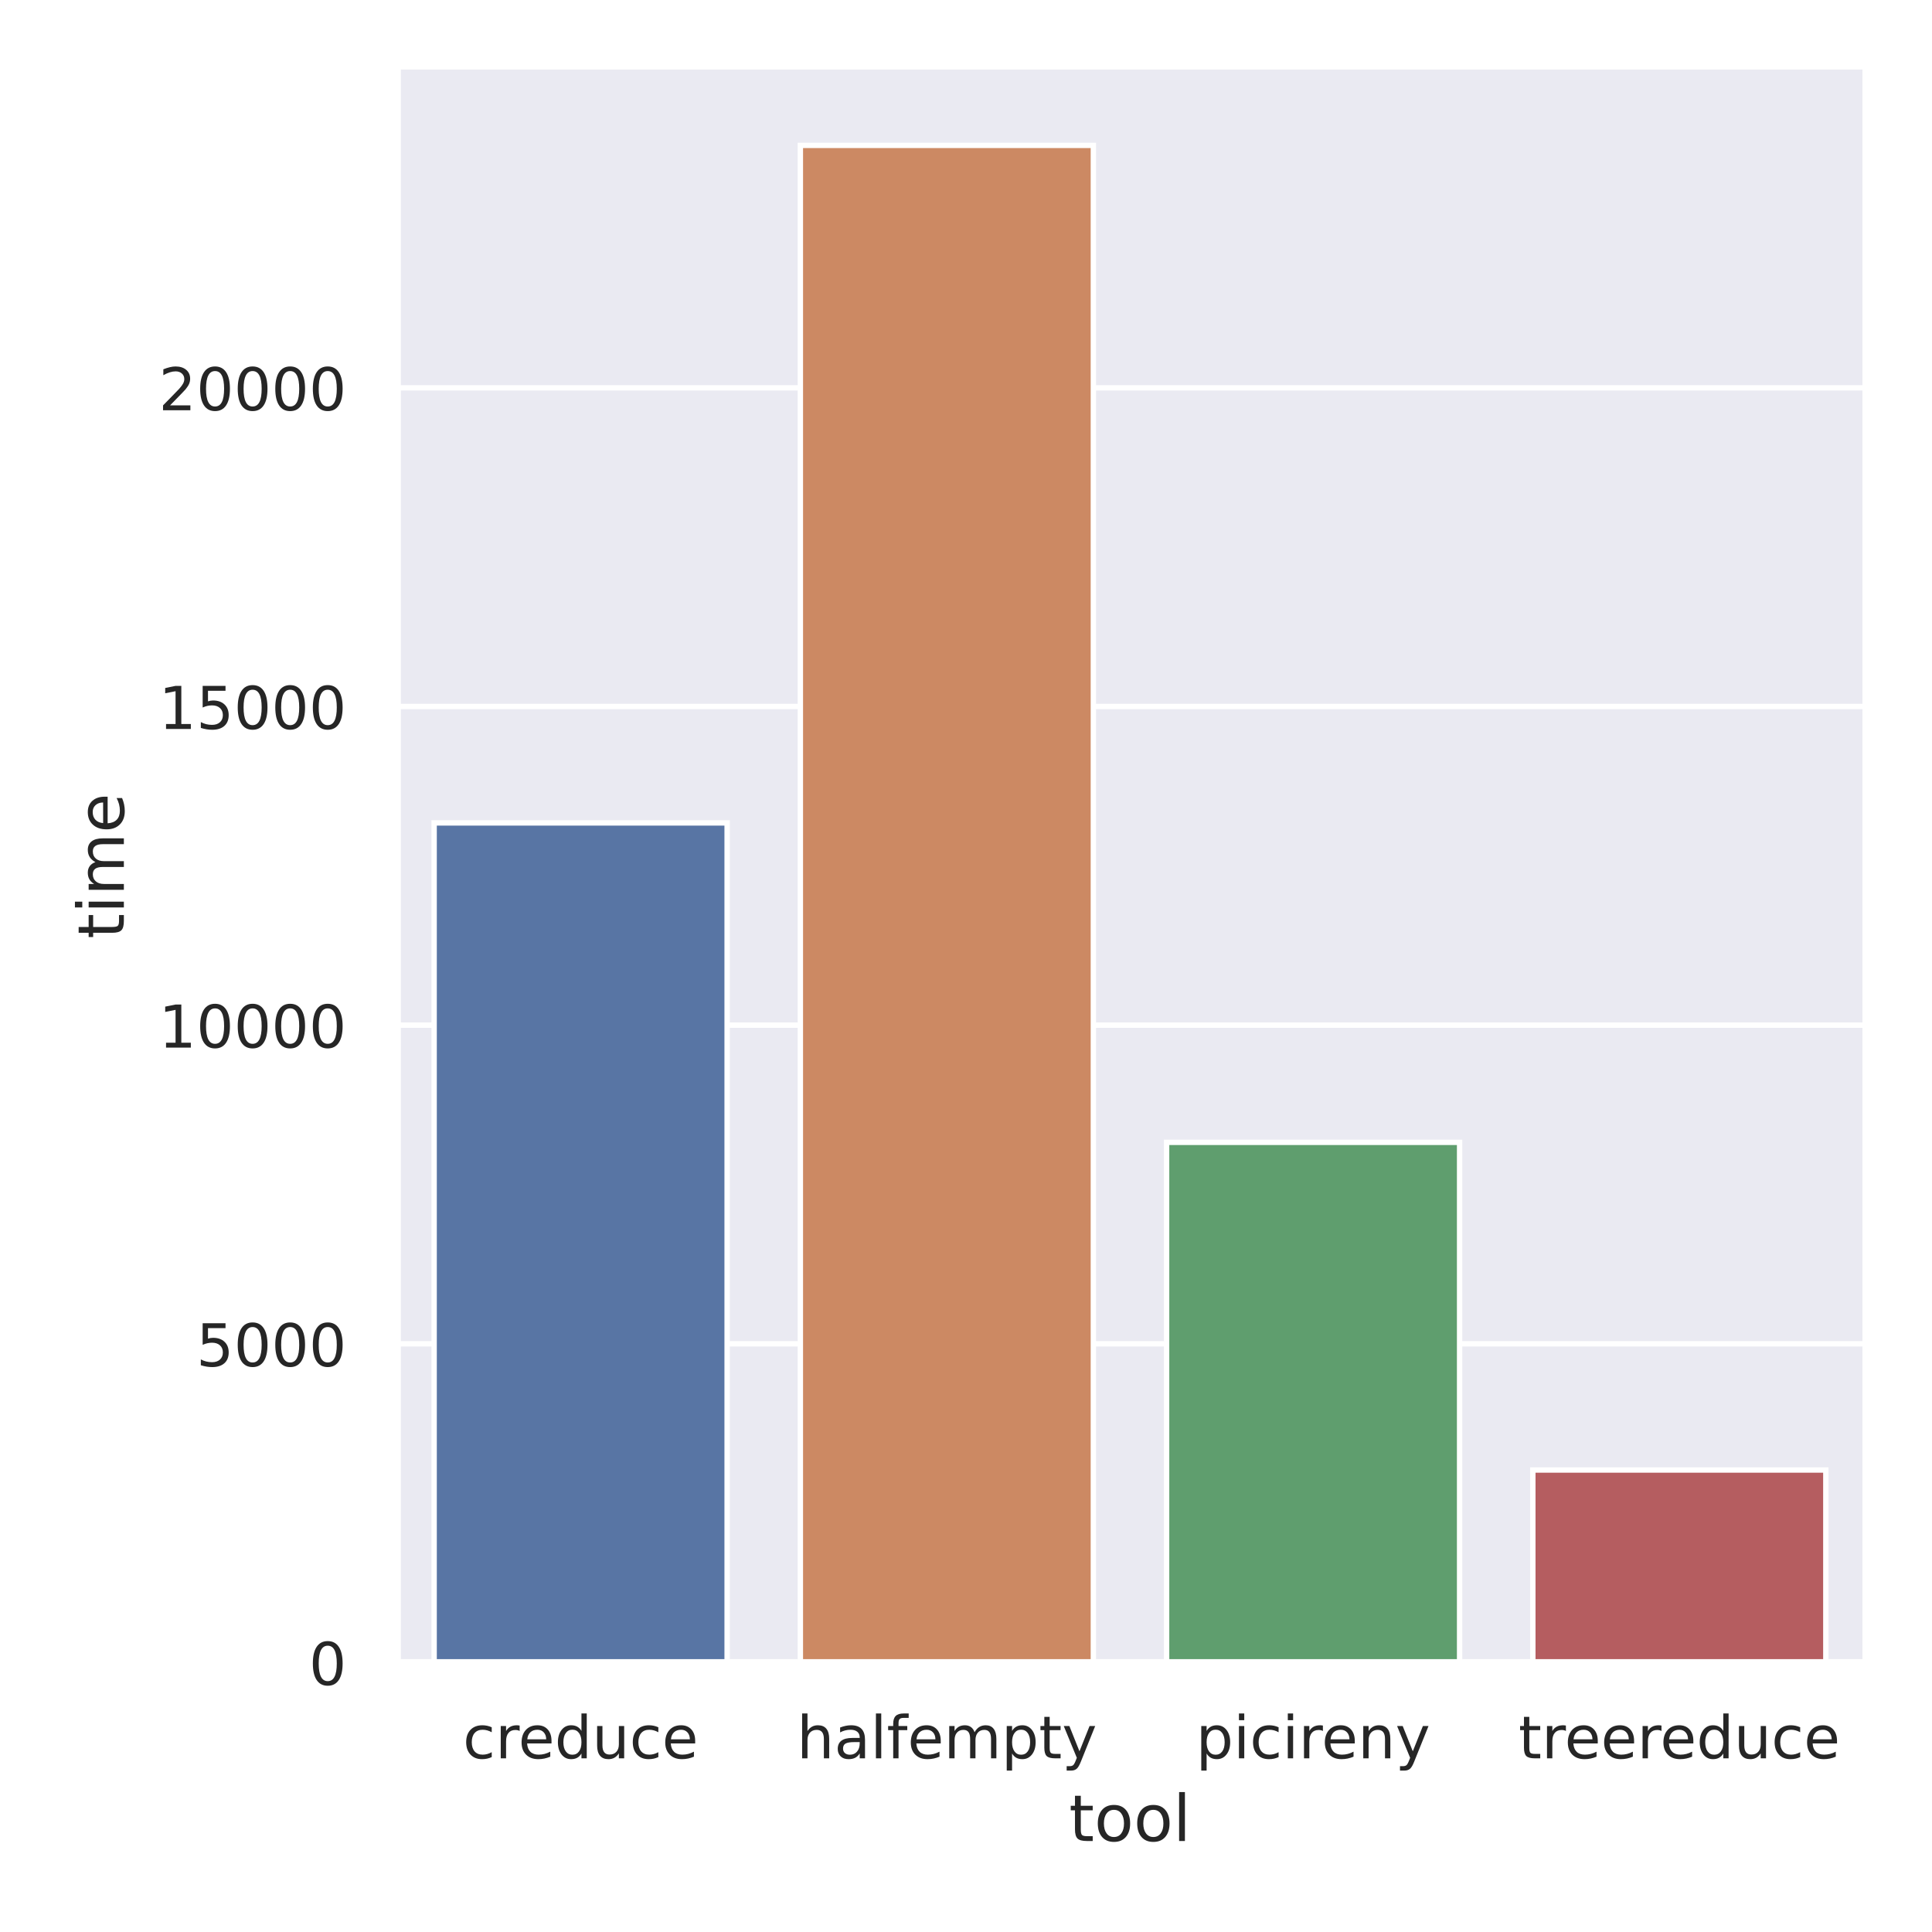
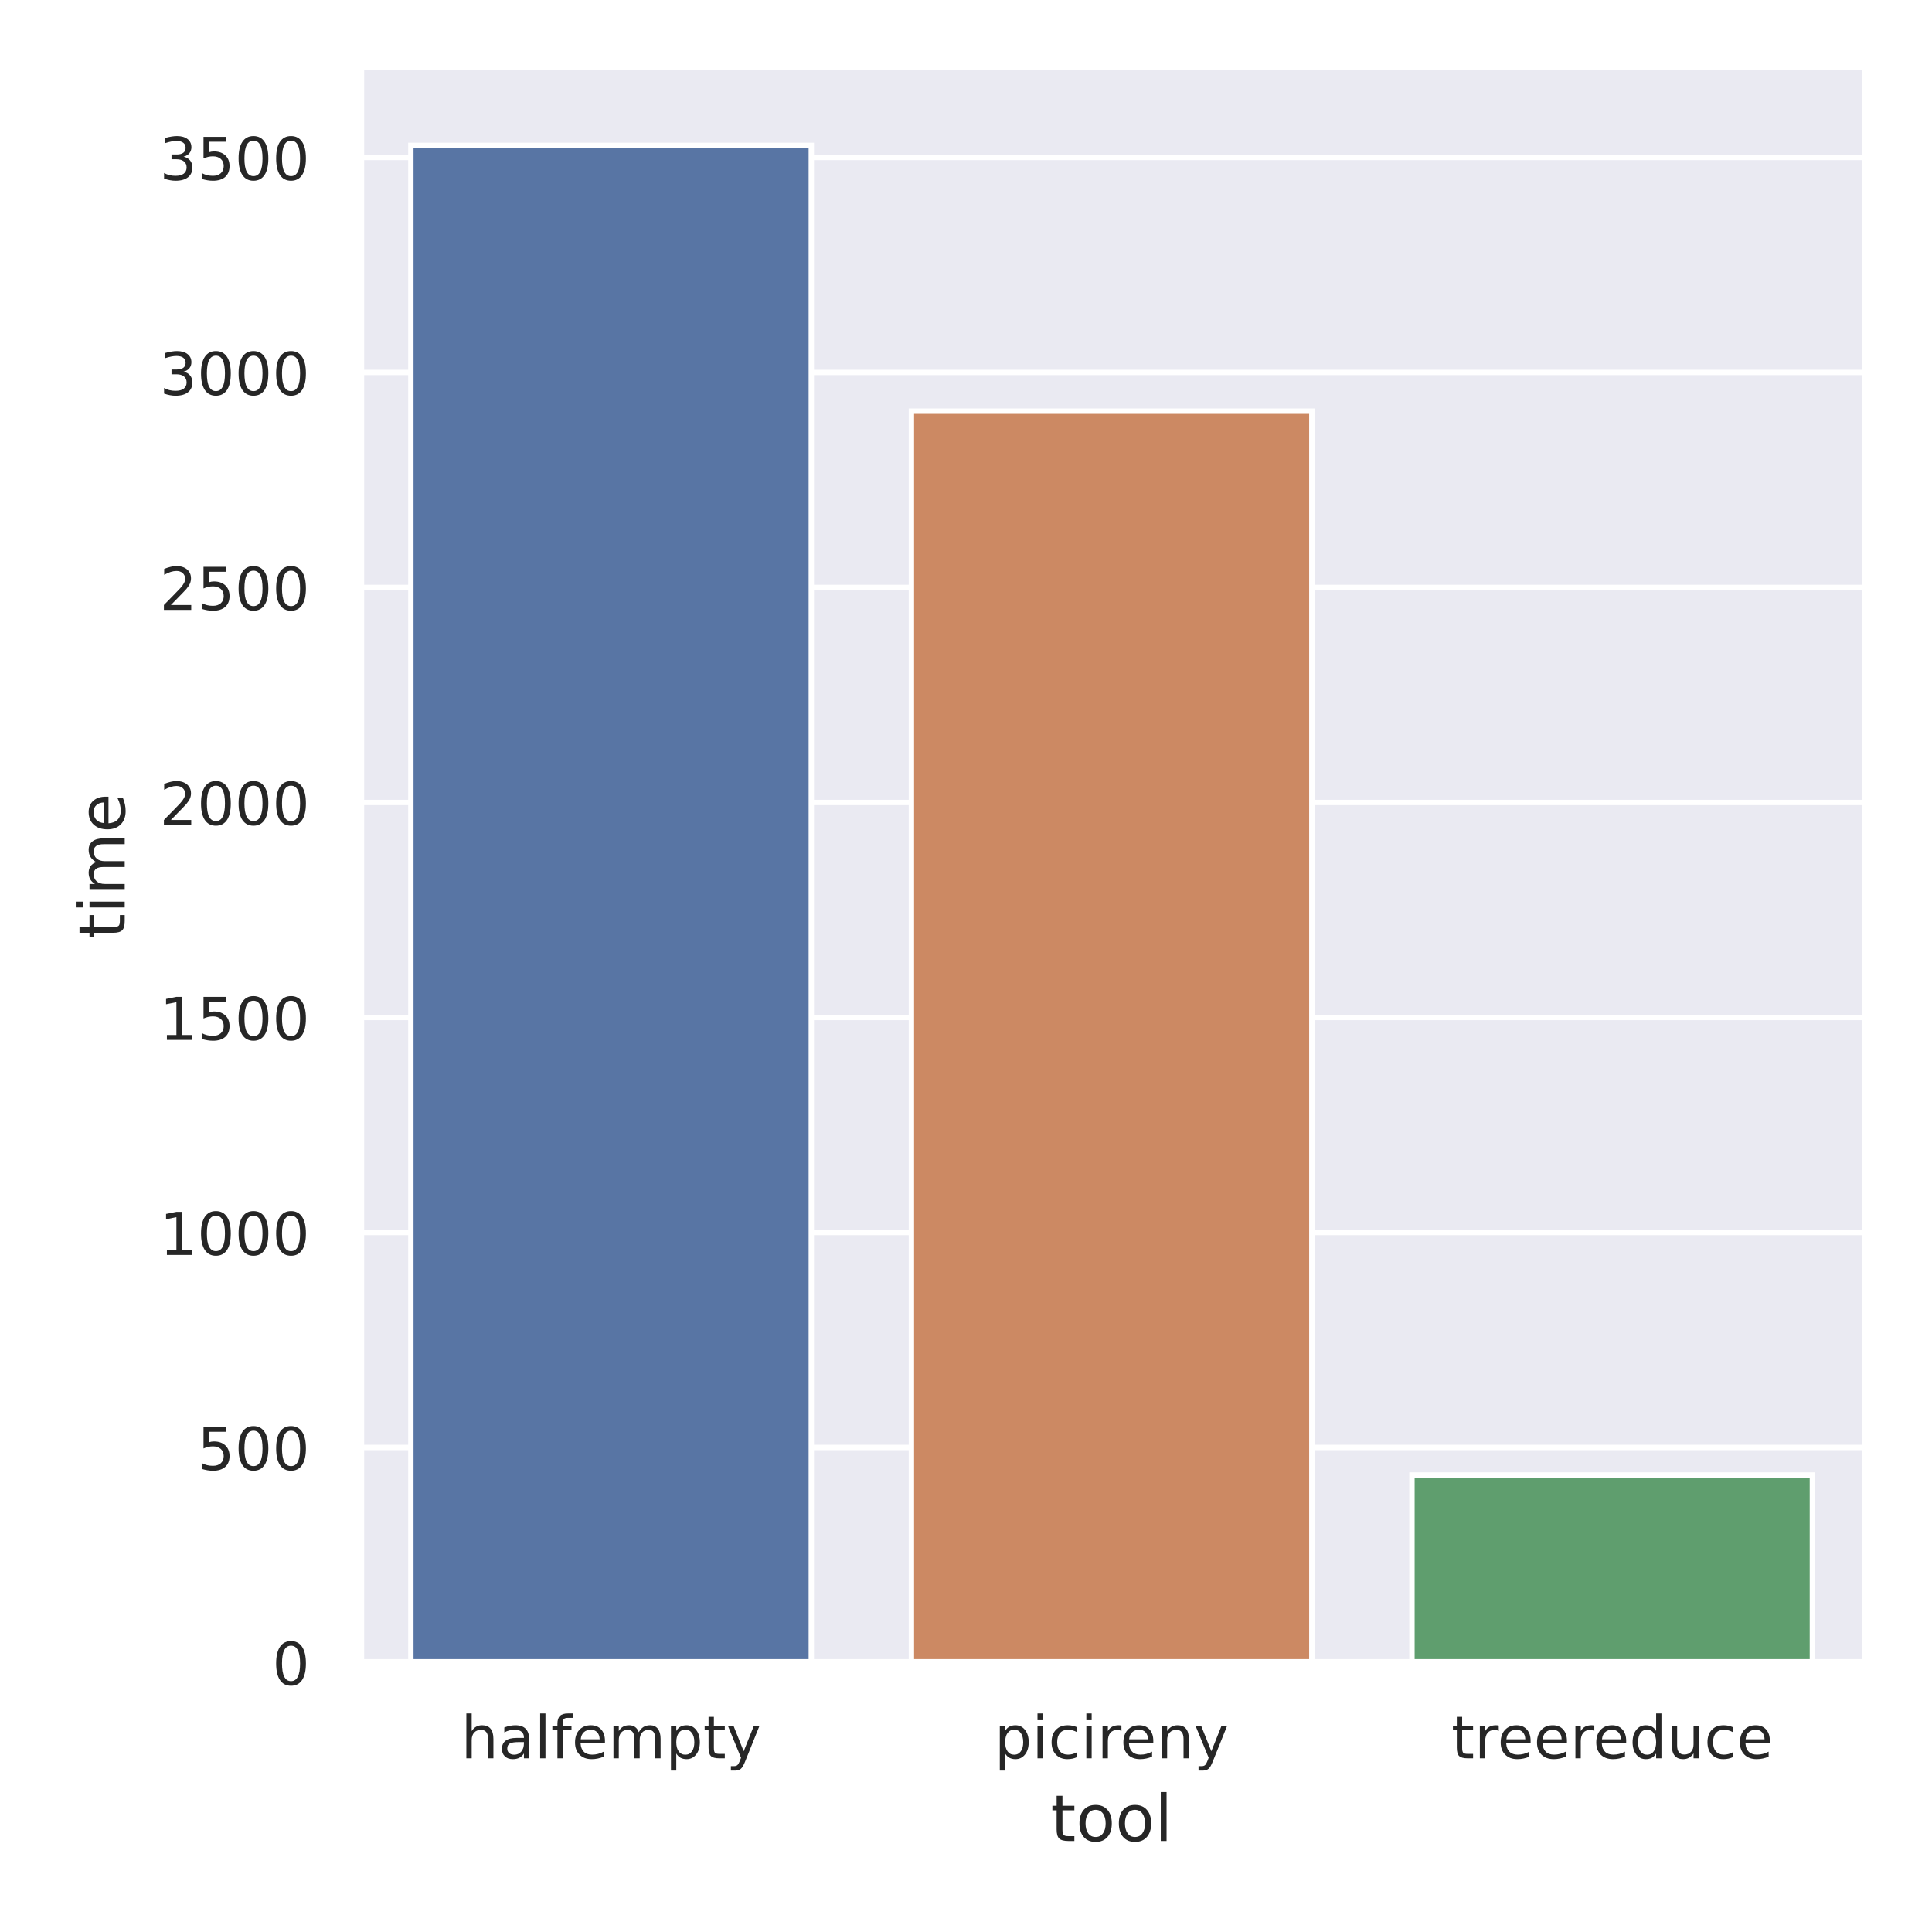
<svg xmlns="http://www.w3.org/2000/svg" xmlns:xlink="http://www.w3.org/1999/xlink" width="360pt" height="360pt" viewBox="0 0 360 360" version="1.1">
  <defs>
    <style type="text/css">*{stroke-linejoin: round; stroke-linecap: butt}</style>
  </defs>
  <g id="figure_1">
    <g id="patch_1">
      <path d="M 0 360  L 360 360  L 360 0  L 0 0  z " style="fill: #ffffff" />
    </g>
    <g id="axes_1">
      <g id="patch_2">
-         <path d="M 74.07 309.78  L 347.04 309.78  L 347.04 12.96  L 74.07 12.96  z " style="fill: #eaeaf2" />
+         <path d="M 67.23 309.78  L 347.04 309.78  L 347.04 12.96  L 67.23 12.96  z " style="fill: #eaeaf2" />
      </g>
      <g id="matplotlib.axis_1">
        <g id="xtick_1">
          <g id="text_1">
-             <g style="fill: #262626" transform="translate(86.26 327.6383) scale(0.11 -0.11)">
-               <defs>
-                 <path id="DejaVuSans-63" d="M 3122 3366  L 3122 2828  Q 2878 2963 2633 3030  Q 2388 3097 2138 3097  Q 1578 3097 1268 2742  Q 959 2388 959 1747  Q 959 1106 1268 751  Q 1578 397 2138 397  Q 2388 397 2633 464  Q 2878 531 3122 666  L 3122 134  Q 2881 22 2623 -34  Q 2366 -91 2075 -91  Q 1284 -91 818 406  Q 353 903 353 1747  Q 353 2603 823 3093  Q 1294 3584 2113 3584  Q 2378 3584 2631 3529  Q 2884 3475 3122 3366  z " transform="scale(0.015625)" />
-                 <path id="DejaVuSans-72" d="M 2631 2963  Q 2534 3019 2420 3045  Q 2306 3072 2169 3072  Q 1681 3072 1420 2755  Q 1159 2438 1159 1844  L 1159 0  L 581 0  L 581 3500  L 1159 3500  L 1159 2956  Q 1341 3275 1631 3429  Q 1922 3584 2338 3584  Q 2397 3584 2469 3576  Q 2541 3569 2628 3553  L 2631 2963  z " transform="scale(0.015625)" />
-                 <path id="DejaVuSans-65" d="M 3597 1894  L 3597 1613  L 953 1613  Q 991 1019 1311 708  Q 1631 397 2203 397  Q 2534 397 2845 478  Q 3156 559 3463 722  L 3463 178  Q 3153 47 2828 -22  Q 2503 -91 2169 -91  Q 1331 -91 842 396  Q 353 884 353 1716  Q 353 2575 817 3079  Q 1281 3584 2069 3584  Q 2775 3584 3186 3129  Q 3597 2675 3597 1894  z M 3022 2063  Q 3016 2534 2758 2815  Q 2500 3097 2075 3097  Q 1594 3097 1305 2825  Q 1016 2553 972 2059  L 3022 2063  z " transform="scale(0.015625)" />
-                 <path id="DejaVuSans-64" d="M 2906 2969  L 2906 4863  L 3481 4863  L 3481 0  L 2906 0  L 2906 525  Q 2725 213 2448 61  Q 2172 -91 1784 -91  Q 1150 -91 751 415  Q 353 922 353 1747  Q 353 2572 751 3078  Q 1150 3584 1784 3584  Q 2172 3584 2448 3432  Q 2725 3281 2906 2969  z M 947 1747  Q 947 1113 1208 752  Q 1469 391 1925 391  Q 2381 391 2643 752  Q 2906 1113 2906 1747  Q 2906 2381 2643 2742  Q 2381 3103 1925 3103  Q 1469 3103 1208 2742  Q 947 2381 947 1747  z " transform="scale(0.015625)" />
-                 <path id="DejaVuSans-75" d="M 544 1381  L 544 3500  L 1119 3500  L 1119 1403  Q 1119 906 1312 657  Q 1506 409 1894 409  Q 2359 409 2629 706  Q 2900 1003 2900 1516  L 2900 3500  L 3475 3500  L 3475 0  L 2900 0  L 2900 538  Q 2691 219 2414 64  Q 2138 -91 1772 -91  Q 1169 -91 856 284  Q 544 659 544 1381  z M 1991 3584  L 1991 3584  z " transform="scale(0.015625)" />
-               </defs>
-               <use xlink:href="#DejaVuSans-63" />
-               <use xlink:href="#DejaVuSans-72" x="54.98" />
-               <use xlink:href="#DejaVuSans-65" x="93.844" />
-               <use xlink:href="#DejaVuSans-64" x="155.367" />
-               <use xlink:href="#DejaVuSans-75" x="218.844" />
-               <use xlink:href="#DejaVuSans-63" x="282.223" />
-               <use xlink:href="#DejaVuSans-65" x="337.203" />
-             </g>
-           </g>
-         </g>
-         <g id="xtick_2">
-           <g id="text_2">
-             <g style="fill: #262626" transform="translate(148.4688 327.6383) scale(0.11 -0.11)">
+             <g style="fill: #262626" transform="translate(85.90008 327.6383) scale(0.11 -0.11)">
              <defs>
                <path id="DejaVuSans-68" d="M 3513 2113  L 3513 0  L 2938 0  L 2938 2094  Q 2938 2591 2744 2837  Q 2550 3084 2163 3084  Q 1697 3084 1428 2787  Q 1159 2491 1159 1978  L 1159 0  L 581 0  L 581 4863  L 1159 4863  L 1159 2956  Q 1366 3272 1645 3428  Q 1925 3584 2291 3584  Q 2894 3584 3203 3211  Q 3513 2838 3513 2113  z " transform="scale(0.015625)" />
                <path id="DejaVuSans-61" d="M 2194 1759  Q 1497 1759 1228 1600  Q 959 1441 959 1056  Q 959 750 1161 570  Q 1363 391 1709 391  Q 2188 391 2477 730  Q 2766 1069 2766 1631  L 2766 1759  L 2194 1759  z M 3341 1997  L 3341 0  L 2766 0  L 2766 531  Q 2569 213 2275 61  Q 1981 -91 1556 -91  Q 1019 -91 701 211  Q 384 513 384 1019  Q 384 1609 779 1909  Q 1175 2209 1959 2209  L 2766 2209  L 2766 2266  Q 2766 2663 2505 2880  Q 2244 3097 1772 3097  Q 1472 3097 1187 3025  Q 903 2953 641 2809  L 641 3341  Q 956 3463 1253 3523  Q 1550 3584 1831 3584  Q 2591 3584 2966 3190  Q 3341 2797 3341 1997  z " transform="scale(0.015625)" />
                <path id="DejaVuSans-6c" d="M 603 4863  L 1178 4863  L 1178 0  L 603 0  L 603 4863  z " transform="scale(0.015625)" />
                <path id="DejaVuSans-66" d="M 2375 4863  L 2375 4384  L 1825 4384  Q 1516 4384 1395 4259  Q 1275 4134 1275 3809  L 1275 3500  L 2222 3500  L 2222 3053  L 1275 3053  L 1275 0  L 697 0  L 697 3053  L 147 3053  L 147 3500  L 697 3500  L 697 3744  Q 697 4328 969 4595  Q 1241 4863 1831 4863  L 2375 4863  z " transform="scale(0.015625)" />
+                 <path id="DejaVuSans-65" d="M 3597 1894  L 3597 1613  L 953 1613  Q 991 1019 1311 708  Q 1631 397 2203 397  Q 2534 397 2845 478  Q 3156 559 3463 722  L 3463 178  Q 3153 47 2828 -22  Q 2503 -91 2169 -91  Q 1331 -91 842 396  Q 353 884 353 1716  Q 353 2575 817 3079  Q 1281 3584 2069 3584  Q 2775 3584 3186 3129  Q 3597 2675 3597 1894  z M 3022 2063  Q 3016 2534 2758 2815  Q 2500 3097 2075 3097  Q 1594 3097 1305 2825  Q 1016 2553 972 2059  L 3022 2063  z " transform="scale(0.015625)" />
                <path id="DejaVuSans-6d" d="M 3328 2828  Q 3544 3216 3844 3400  Q 4144 3584 4550 3584  Q 5097 3584 5394 3201  Q 5691 2819 5691 2113  L 5691 0  L 5113 0  L 5113 2094  Q 5113 2597 4934 2840  Q 4756 3084 4391 3084  Q 3944 3084 3684 2787  Q 3425 2491 3425 1978  L 3425 0  L 2847 0  L 2847 2094  Q 2847 2600 2669 2842  Q 2491 3084 2119 3084  Q 1678 3084 1418 2786  Q 1159 2488 1159 1978  L 1159 0  L 581 0  L 581 3500  L 1159 3500  L 1159 2956  Q 1356 3278 1631 3431  Q 1906 3584 2284 3584  Q 2666 3584 2933 3390  Q 3200 3197 3328 2828  z " transform="scale(0.015625)" />
                <path id="DejaVuSans-70" d="M 1159 525  L 1159 -1331  L 581 -1331  L 581 3500  L 1159 3500  L 1159 2969  Q 1341 3281 1617 3432  Q 1894 3584 2278 3584  Q 2916 3584 3314 3078  Q 3713 2572 3713 1747  Q 3713 922 3314 415  Q 2916 -91 2278 -91  Q 1894 -91 1617 61  Q 1341 213 1159 525  z M 3116 1747  Q 3116 2381 2855 2742  Q 2594 3103 2138 3103  Q 1681 3103 1420 2742  Q 1159 2381 1159 1747  Q 1159 1113 1420 752  Q 1681 391 2138 391  Q 2594 391 2855 752  Q 3116 1113 3116 1747  z " transform="scale(0.015625)" />
                <path id="DejaVuSans-74" d="M 1172 4494  L 1172 3500  L 2356 3500  L 2356 3053  L 1172 3053  L 1172 1153  Q 1172 725 1289 603  Q 1406 481 1766 481  L 2356 481  L 2356 0  L 1766 0  Q 1100 0 847 248  Q 594 497 594 1153  L 594 3053  L 172 3053  L 172 3500  L 594 3500  L 594 4494  L 1172 4494  z " transform="scale(0.015625)" />
                <path id="DejaVuSans-79" d="M 2059 -325  Q 1816 -950 1584 -1140  Q 1353 -1331 966 -1331  L 506 -1331  L 506 -850  L 844 -850  Q 1081 -850 1212 -737  Q 1344 -625 1503 -206  L 1606 56  L 191 3500  L 800 3500  L 1894 763  L 2988 3500  L 3597 3500  L 2059 -325  z " transform="scale(0.015625)" />
              </defs>
              <use xlink:href="#DejaVuSans-68" />
              <use xlink:href="#DejaVuSans-61" x="63.379" />
              <use xlink:href="#DejaVuSans-6c" x="124.658" />
              <use xlink:href="#DejaVuSans-66" x="152.441" />
              <use xlink:href="#DejaVuSans-65" x="187.646" />
              <use xlink:href="#DejaVuSans-6d" x="249.17" />
              <use xlink:href="#DejaVuSans-70" x="346.582" />
              <use xlink:href="#DejaVuSans-74" x="410.059" />
              <use xlink:href="#DejaVuSans-79" x="449.268" />
            </g>
          </g>
        </g>
-         <g id="xtick_3">
-           <g id="text_3">
-             <g style="fill: #262626" transform="translate(222.8421 327.6383) scale(0.11 -0.11)">
+         <g id="xtick_2">
+           <g id="text_2">
+             <g style="fill: #262626" transform="translate(185.3009 327.6383) scale(0.11 -0.11)">
              <defs>
                <path id="DejaVuSans-69" d="M 603 3500  L 1178 3500  L 1178 0  L 603 0  L 603 3500  z M 603 4863  L 1178 4863  L 1178 4134  L 603 4134  L 603 4863  z " transform="scale(0.015625)" />
+                 <path id="DejaVuSans-63" d="M 3122 3366  L 3122 2828  Q 2878 2963 2633 3030  Q 2388 3097 2138 3097  Q 1578 3097 1268 2742  Q 959 2388 959 1747  Q 959 1106 1268 751  Q 1578 397 2138 397  Q 2388 397 2633 464  Q 2878 531 3122 666  L 3122 134  Q 2881 22 2623 -34  Q 2366 -91 2075 -91  Q 1284 -91 818 406  Q 353 903 353 1747  Q 353 2603 823 3093  Q 1294 3584 2113 3584  Q 2378 3584 2631 3529  Q 2884 3475 3122 3366  z " transform="scale(0.015625)" />
+                 <path id="DejaVuSans-72" d="M 2631 2963  Q 2534 3019 2420 3045  Q 2306 3072 2169 3072  Q 1681 3072 1420 2755  Q 1159 2438 1159 1844  L 1159 0  L 581 0  L 581 3500  L 1159 3500  L 1159 2956  Q 1341 3275 1631 3429  Q 1922 3584 2338 3584  Q 2397 3584 2469 3576  Q 2541 3569 2628 3553  L 2631 2963  z " transform="scale(0.015625)" />
                <path id="DejaVuSans-6e" d="M 3513 2113  L 3513 0  L 2938 0  L 2938 2094  Q 2938 2591 2744 2837  Q 2550 3084 2163 3084  Q 1697 3084 1428 2787  Q 1159 2491 1159 1978  L 1159 0  L 581 0  L 581 3500  L 1159 3500  L 1159 2956  Q 1366 3272 1645 3428  Q 1925 3584 2291 3584  Q 2894 3584 3203 3211  Q 3513 2838 3513 2113  z " transform="scale(0.015625)" />
              </defs>
              <use xlink:href="#DejaVuSans-70" />
              <use xlink:href="#DejaVuSans-69" x="63.477" />
              <use xlink:href="#DejaVuSans-63" x="91.26" />
              <use xlink:href="#DejaVuSans-69" x="146.24" />
              <use xlink:href="#DejaVuSans-72" x="174.023" />
              <use xlink:href="#DejaVuSans-65" x="212.887" />
              <use xlink:href="#DejaVuSans-6e" x="274.41" />
              <use xlink:href="#DejaVuSans-79" x="337.789" />
            </g>
          </g>
        </g>
-         <g id="xtick_4">
-           <g id="text_4">
-             <g style="fill: #262626" transform="translate(282.9498 327.6383) scale(0.11 -0.11)">
+         <g id="xtick_3">
+           <g id="text_3">
+             <g style="fill: #262626" transform="translate(270.436 327.6383) scale(0.11 -0.11)">
+               <defs>
+                 <path id="DejaVuSans-64" d="M 2906 2969  L 2906 4863  L 3481 4863  L 3481 0  L 2906 0  L 2906 525  Q 2725 213 2448 61  Q 2172 -91 1784 -91  Q 1150 -91 751 415  Q 353 922 353 1747  Q 353 2572 751 3078  Q 1150 3584 1784 3584  Q 2172 3584 2448 3432  Q 2725 3281 2906 2969  z M 947 1747  Q 947 1113 1208 752  Q 1469 391 1925 391  Q 2381 391 2643 752  Q 2906 1113 2906 1747  Q 2906 2381 2643 2742  Q 2381 3103 1925 3103  Q 1469 3103 1208 2742  Q 947 2381 947 1747  z " transform="scale(0.015625)" />
+                 <path id="DejaVuSans-75" d="M 544 1381  L 544 3500  L 1119 3500  L 1119 1403  Q 1119 906 1312 657  Q 1506 409 1894 409  Q 2359 409 2629 706  Q 2900 1003 2900 1516  L 2900 3500  L 3475 3500  L 3475 0  L 2900 0  L 2900 538  Q 2691 219 2414 64  Q 2138 -91 1772 -91  Q 1169 -91 856 284  Q 544 659 544 1381  z M 1991 3584  L 1991 3584  z " transform="scale(0.015625)" />
+               </defs>
              <use xlink:href="#DejaVuSans-74" />
              <use xlink:href="#DejaVuSans-72" x="39.209" />
              <use xlink:href="#DejaVuSans-65" x="78.072" />
              <use xlink:href="#DejaVuSans-65" x="139.596" />
              <use xlink:href="#DejaVuSans-72" x="201.119" />
              <use xlink:href="#DejaVuSans-65" x="239.982" />
              <use xlink:href="#DejaVuSans-64" x="301.506" />
              <use xlink:href="#DejaVuSans-75" x="364.982" />
              <use xlink:href="#DejaVuSans-63" x="428.361" />
              <use xlink:href="#DejaVuSans-65" x="483.342" />
            </g>
          </g>
        </g>
-         <g id="text_5">
-           <g style="fill: #262626" transform="translate(199.1934 343.0441) scale(0.12 -0.12)">
+         <g id="text_4">
+           <g style="fill: #262626" transform="translate(195.7734 343.0441) scale(0.12 -0.12)">
            <defs>
              <path id="DejaVuSans-6f" d="M 1959 3097  Q 1497 3097 1228 2736  Q 959 2375 959 1747  Q 959 1119 1226 758  Q 1494 397 1959 397  Q 2419 397 2687 759  Q 2956 1122 2956 1747  Q 2956 2369 2687 2733  Q 2419 3097 1959 3097  z M 1959 3584  Q 2709 3584 3137 3096  Q 3566 2609 3566 1747  Q 3566 888 3137 398  Q 2709 -91 1959 -91  Q 1206 -91 779 398  Q 353 888 353 1747  Q 353 2609 779 3096  Q 1206 3584 1959 3584  z " transform="scale(0.015625)" />
            </defs>
            <use xlink:href="#DejaVuSans-74" />
            <use xlink:href="#DejaVuSans-6f" x="39.209" />
            <use xlink:href="#DejaVuSans-6f" x="100.391" />
            <use xlink:href="#DejaVuSans-6c" x="161.572" />
          </g>
        </g>
      </g>
      <g id="matplotlib.axis_2">
        <g id="ytick_1">
          <g id="line2d_1">
-             <path d="M 74.07 309.78  L 347.04 309.78  " clip-path="url(#p6d29723d37)" style="fill: none; stroke: #ffffff; stroke-linecap: round" />
-           </g>
-           <g id="text_6">
-             <g style="fill: #262626" transform="translate(57.57125 313.9591) scale(0.11 -0.11)">
+             <path d="M 67.23 309.78  L 347.04 309.78  " clip-path="url(#p75ee2711c2)" style="fill: none; stroke: #ffffff; stroke-linecap: round" />
+           </g>
+           <g id="text_5">
+             <g style="fill: #262626" transform="translate(50.73125 313.9591) scale(0.11 -0.11)">
              <defs>
                <path id="DejaVuSans-30" d="M 2034 4250  Q 1547 4250 1301 3770  Q 1056 3291 1056 2328  Q 1056 1369 1301 889  Q 1547 409 2034 409  Q 2525 409 2770 889  Q 3016 1369 3016 2328  Q 3016 3291 2770 3770  Q 2525 4250 2034 4250  z M 2034 4750  Q 2819 4750 3233 4129  Q 3647 3509 3647 2328  Q 3647 1150 3233 529  Q 2819 -91 2034 -91  Q 1250 -91 836 529  Q 422 1150 422 2328  Q 422 3509 836 4129  Q 1250 4750 2034 4750  z " transform="scale(0.015625)" />
              </defs>
              <use xlink:href="#DejaVuSans-30" />
            </g>
          </g>
        </g>
        <g id="ytick_2">
          <g id="line2d_2">
-             <path d="M 74.07 250.402  L 347.04 250.402  " clip-path="url(#p6d29723d37)" style="fill: none; stroke: #ffffff; stroke-linecap: round" />
-           </g>
-           <g id="text_7">
-             <g style="fill: #262626" transform="translate(36.575 254.5814) scale(0.11 -0.11)">
+             <path d="M 67.23 269.717  L 347.04 269.717  " clip-path="url(#p75ee2711c2)" style="fill: none; stroke: #ffffff; stroke-linecap: round" />
+           </g>
+           <g id="text_6">
+             <g style="fill: #262626" transform="translate(36.73375 273.896) scale(0.11 -0.11)">
              <defs>
                <path id="DejaVuSans-35" d="M 691 4666  L 3169 4666  L 3169 4134  L 1269 4134  L 1269 2991  Q 1406 3038 1543 3061  Q 1681 3084 1819 3084  Q 2600 3084 3056 2656  Q 3513 2228 3513 1497  Q 3513 744 3044 326  Q 2575 -91 1722 -91  Q 1428 -91 1123 -41  Q 819 9 494 109  L 494 744  Q 775 591 1075 516  Q 1375 441 1709 441  Q 2250 441 2565 725  Q 2881 1009 2881 1497  Q 2881 1984 2565 2268  Q 2250 2553 1709 2553  Q 1456 2553 1204 2497  Q 953 2441 691 2322  L 691 4666  z " transform="scale(0.015625)" />
              </defs>
              <use xlink:href="#DejaVuSans-35" />
              <use xlink:href="#DejaVuSans-30" x="63.623" />
              <use xlink:href="#DejaVuSans-30" x="127.246" />
-               <use xlink:href="#DejaVuSans-30" x="190.869" />
            </g>
          </g>
        </g>
        <g id="ytick_3">
          <g id="line2d_3">
-             <path d="M 74.07 191.024  L 347.04 191.024  " clip-path="url(#p6d29723d37)" style="fill: none; stroke: #ffffff; stroke-linecap: round" />
-           </g>
-           <g id="text_8">
-             <g style="fill: #262626" transform="translate(29.57625 195.2036) scale(0.11 -0.11)">
+             <path d="M 67.23 229.654  L 347.04 229.654  " clip-path="url(#p75ee2711c2)" style="fill: none; stroke: #ffffff; stroke-linecap: round" />
+           </g>
+           <g id="text_7">
+             <g style="fill: #262626" transform="translate(29.735 233.8328) scale(0.11 -0.11)">
              <defs>
                <path id="DejaVuSans-31" d="M 794 531  L 1825 531  L 1825 4091  L 703 3866  L 703 4441  L 1819 4666  L 2450 4666  L 2450 531  L 3481 531  L 3481 0  L 794 0  L 794 531  z " transform="scale(0.015625)" />
              </defs>
              <use xlink:href="#DejaVuSans-31" />
              <use xlink:href="#DejaVuSans-30" x="63.623" />
              <use xlink:href="#DejaVuSans-30" x="127.246" />
              <use xlink:href="#DejaVuSans-30" x="190.869" />
-               <use xlink:href="#DejaVuSans-30" x="254.492" />
            </g>
          </g>
        </g>
        <g id="ytick_4">
          <g id="line2d_4">
-             <path d="M 74.07 131.647  L 347.04 131.647  " clip-path="url(#p6d29723d37)" style="fill: none; stroke: #ffffff; stroke-linecap: round" />
-           </g>
-           <g id="text_9">
-             <g style="fill: #262626" transform="translate(29.57625 135.8258) scale(0.11 -0.11)">
+             <path d="M 67.23 189.59  L 347.04 189.59  " clip-path="url(#p75ee2711c2)" style="fill: none; stroke: #ffffff; stroke-linecap: round" />
+           </g>
+           <g id="text_8">
+             <g style="fill: #262626" transform="translate(29.735 193.7696) scale(0.11 -0.11)">
              <use xlink:href="#DejaVuSans-31" />
              <use xlink:href="#DejaVuSans-35" x="63.623" />
              <use xlink:href="#DejaVuSans-30" x="127.246" />
              <use xlink:href="#DejaVuSans-30" x="190.869" />
-               <use xlink:href="#DejaVuSans-30" x="254.492" />
            </g>
          </g>
        </g>
        <g id="ytick_5">
          <g id="line2d_5">
-             <path d="M 74.07 72.269  L 347.04 72.269  " clip-path="url(#p6d29723d37)" style="fill: none; stroke: #ffffff; stroke-linecap: round" />
+             <path d="M 67.23 149.527  L 347.04 149.527  " clip-path="url(#p75ee2711c2)" style="fill: none; stroke: #ffffff; stroke-linecap: round" />
+           </g>
+           <g id="text_9">
+             <g style="fill: #262626" transform="translate(29.735 153.7065) scale(0.11 -0.11)">
+               <defs>
+                 <path id="DejaVuSans-32" d="M 1228 531  L 3431 531  L 3431 0  L 469 0  L 469 531  Q 828 903 1448 1529  Q 2069 2156 2228 2338  Q 2531 2678 2651 2914  Q 2772 3150 2772 3378  Q 2772 3750 2511 3984  Q 2250 4219 1831 4219  Q 1534 4219 1204 4116  Q 875 4013 500 3803  L 500 4441  Q 881 4594 1212 4672  Q 1544 4750 1819 4750  Q 2544 4750 2975 4387  Q 3406 4025 3406 3419  Q 3406 3131 3298 2873  Q 3191 2616 2906 2266  Q 2828 2175 2409 1742  Q 1991 1309 1228 531  z " transform="scale(0.015625)" />
+               </defs>
+               <use xlink:href="#DejaVuSans-32" />
+               <use xlink:href="#DejaVuSans-30" x="63.623" />
+               <use xlink:href="#DejaVuSans-30" x="127.246" />
+               <use xlink:href="#DejaVuSans-30" x="190.869" />
+             </g>
+           </g>
+         </g>
+         <g id="ytick_6">
+           <g id="line2d_6">
+             <path d="M 67.23 109.464  L 347.04 109.464  " clip-path="url(#p75ee2711c2)" style="fill: none; stroke: #ffffff; stroke-linecap: round" />
          </g>
          <g id="text_10">
-             <g style="fill: #262626" transform="translate(29.57625 76.44804) scale(0.11 -0.11)">
-               <defs>
-                 <path id="DejaVuSans-32" d="M 1228 531  L 3431 531  L 3431 0  L 469 0  L 469 531  Q 828 903 1448 1529  Q 2069 2156 2228 2338  Q 2531 2678 2651 2914  Q 2772 3150 2772 3378  Q 2772 3750 2511 3984  Q 2250 4219 1831 4219  Q 1534 4219 1204 4116  Q 875 4013 500 3803  L 500 4441  Q 881 4594 1212 4672  Q 1544 4750 1819 4750  Q 2544 4750 2975 4387  Q 3406 4025 3406 3419  Q 3406 3131 3298 2873  Q 3191 2616 2906 2266  Q 2828 2175 2409 1742  Q 1991 1309 1228 531  z " transform="scale(0.015625)" />
-               </defs>
+             <g style="fill: #262626" transform="translate(29.735 113.6433) scale(0.11 -0.11)">
              <use xlink:href="#DejaVuSans-32" />
-               <use xlink:href="#DejaVuSans-30" x="63.623" />
-               <use xlink:href="#DejaVuSans-30" x="127.246" />
-               <use xlink:href="#DejaVuSans-30" x="190.869" />
-               <use xlink:href="#DejaVuSans-30" x="254.492" />
-             </g>
-           </g>
-         </g>
-         <g id="text_11">
-           <g style="fill: #262626" transform="translate(23.08063 174.9253) rotate(-90) scale(0.12 -0.12)">
+               <use xlink:href="#DejaVuSans-35" x="63.623" />
+               <use xlink:href="#DejaVuSans-30" x="127.246" />
+               <use xlink:href="#DejaVuSans-30" x="190.869" />
+             </g>
+           </g>
+         </g>
+         <g id="ytick_7">
+           <g id="line2d_7">
+             <path d="M 67.23 69.401  L 347.04 69.401  " clip-path="url(#p75ee2711c2)" style="fill: none; stroke: #ffffff; stroke-linecap: round" />
+           </g>
+           <g id="text_11">
+             <g style="fill: #262626" transform="translate(29.735 73.58013) scale(0.11 -0.11)">
+               <defs>
+                 <path id="DejaVuSans-33" d="M 2597 2516  Q 3050 2419 3304 2112  Q 3559 1806 3559 1356  Q 3559 666 3084 287  Q 2609 -91 1734 -91  Q 1441 -91 1130 -33  Q 819 25 488 141  L 488 750  Q 750 597 1062 519  Q 1375 441 1716 441  Q 2309 441 2620 675  Q 2931 909 2931 1356  Q 2931 1769 2642 2001  Q 2353 2234 1838 2234  L 1294 2234  L 1294 2753  L 1863 2753  Q 2328 2753 2575 2939  Q 2822 3125 2822 3475  Q 2822 3834 2567 4026  Q 2313 4219 1838 4219  Q 1578 4219 1281 4162  Q 984 4106 628 3988  L 628 4550  Q 988 4650 1302 4700  Q 1616 4750 1894 4750  Q 2613 4750 3031 4423  Q 3450 4097 3450 3541  Q 3450 3153 3228 2886  Q 3006 2619 2597 2516  z " transform="scale(0.015625)" />
+               </defs>
+               <use xlink:href="#DejaVuSans-33" />
+               <use xlink:href="#DejaVuSans-30" x="63.623" />
+               <use xlink:href="#DejaVuSans-30" x="127.246" />
+               <use xlink:href="#DejaVuSans-30" x="190.869" />
+             </g>
+           </g>
+         </g>
+         <g id="ytick_8">
+           <g id="line2d_8">
+             <path d="M 67.23 29.338  L 347.04 29.338  " clip-path="url(#p75ee2711c2)" style="fill: none; stroke: #ffffff; stroke-linecap: round" />
+           </g>
+           <g id="text_12">
+             <g style="fill: #262626" transform="translate(29.735 33.51696) scale(0.11 -0.11)">
+               <use xlink:href="#DejaVuSans-33" />
+               <use xlink:href="#DejaVuSans-35" x="63.623" />
+               <use xlink:href="#DejaVuSans-30" x="127.246" />
+               <use xlink:href="#DejaVuSans-30" x="190.869" />
+             </g>
+           </g>
+         </g>
+         <g id="text_13">
+           <g style="fill: #262626" transform="translate(23.23937 174.9253) rotate(-90) scale(0.12 -0.12)">
            <use xlink:href="#DejaVuSans-74" />
            <use xlink:href="#DejaVuSans-69" x="39.209" />
            <use xlink:href="#DejaVuSans-6d" x="66.992" />
            <use xlink:href="#DejaVuSans-65" x="164.404" />
          </g>
        </g>
      </g>
      <g id="patch_3">
-         <path d="M 80.894 309.78  L 135.488 309.78  L 135.488 153.343  L 80.894 153.343  z " clip-path="url(#p6d29723d37)" style="fill: #5875a4; stroke: #ffffff; stroke-linejoin: miter" />
+         <path d="M 76.557 309.78  L 151.173 309.78  L 151.173 27.094  L 76.557 27.094  z " clip-path="url(#p75ee2711c2)" style="fill: #5875a4; stroke: #ffffff; stroke-linejoin: miter" />
      </g>
      <g id="patch_4">
-         <path d="M 149.137 309.78  L 203.731 309.78  L 203.731 27.094  L 149.137 27.094  z " clip-path="url(#p6d29723d37)" style="fill: #cc8963; stroke: #ffffff; stroke-linejoin: miter" />
+         <path d="M 169.827 309.78  L 244.443 309.78  L 244.443 76.612  L 169.827 76.612  z " clip-path="url(#p75ee2711c2)" style="fill: #cc8963; stroke: #ffffff; stroke-linejoin: miter" />
      </g>
      <g id="patch_5">
-         <path d="M 217.379 309.78  L 271.973 309.78  L 271.973 212.864  L 217.379 212.864  z " clip-path="url(#p6d29723d37)" style="fill: #5f9e6e; stroke: #ffffff; stroke-linejoin: miter" />
+         <path d="M 263.097 309.78  L 337.713 309.78  L 337.713 274.845  L 263.097 274.845  z " clip-path="url(#p75ee2711c2)" style="fill: #5f9e6e; stroke: #ffffff; stroke-linejoin: miter" />
+       </g>
+       <g id="line2d_9">
+         <path clip-path="url(#p75ee2711c2)" style="fill: none; stroke: #424242; stroke-width: 2.7; stroke-linecap: round" />
+       </g>
+       <g id="line2d_10">
+         <path clip-path="url(#p75ee2711c2)" style="fill: none; stroke: #424242; stroke-width: 2.7; stroke-linecap: round" />
+       </g>
+       <g id="line2d_11">
+         <path clip-path="url(#p75ee2711c2)" style="fill: none; stroke: #424242; stroke-width: 2.7; stroke-linecap: round" />
      </g>
      <g id="patch_6">
-         <path d="M 285.622 309.78  L 340.216 309.78  L 340.216 273.916  L 285.622 273.916  z " clip-path="url(#p6d29723d37)" style="fill: #b55d60; stroke: #ffffff; stroke-linejoin: miter" />
-       </g>
-       <g id="line2d_6">
-         <path clip-path="url(#p6d29723d37)" style="fill: none; stroke: #424242; stroke-width: 2.7; stroke-linecap: round" />
-       </g>
-       <g id="line2d_7">
-         <path clip-path="url(#p6d29723d37)" style="fill: none; stroke: #424242; stroke-width: 2.7; stroke-linecap: round" />
-       </g>
-       <g id="line2d_8">
-         <path clip-path="url(#p6d29723d37)" style="fill: none; stroke: #424242; stroke-width: 2.7; stroke-linecap: round" />
-       </g>
-       <g id="line2d_9">
-         <path clip-path="url(#p6d29723d37)" style="fill: none; stroke: #424242; stroke-width: 2.7; stroke-linecap: round" />
+         <path d="M 67.23 309.78  L 67.23 12.96  " style="fill: none; stroke: #ffffff; stroke-width: 1.25; stroke-linejoin: miter; stroke-linecap: square" />
      </g>
      <g id="patch_7">
-         <path d="M 74.07 309.78  L 74.07 12.96  " style="fill: none; stroke: #ffffff; stroke-width: 1.25; stroke-linejoin: miter; stroke-linecap: square" />
-       </g>
-       <g id="patch_8">
-         <path d="M 74.07 309.78  L 347.04 309.78  " style="fill: none; stroke: #ffffff; stroke-width: 1.25; stroke-linejoin: miter; stroke-linecap: square" />
+         <path d="M 67.23 309.78  L 347.04 309.78  " style="fill: none; stroke: #ffffff; stroke-width: 1.25; stroke-linejoin: miter; stroke-linecap: square" />
      </g>
    </g>
  </g>
  <defs>
-     <clipPath id="p6d29723d37">
-       <rect x="74.07" y="12.96" width="272.97" height="296.82" />
+     <clipPath id="p75ee2711c2">
+       <rect x="67.23" y="12.96" width="279.81" height="296.82" />
    </clipPath>
  </defs>
</svg>
